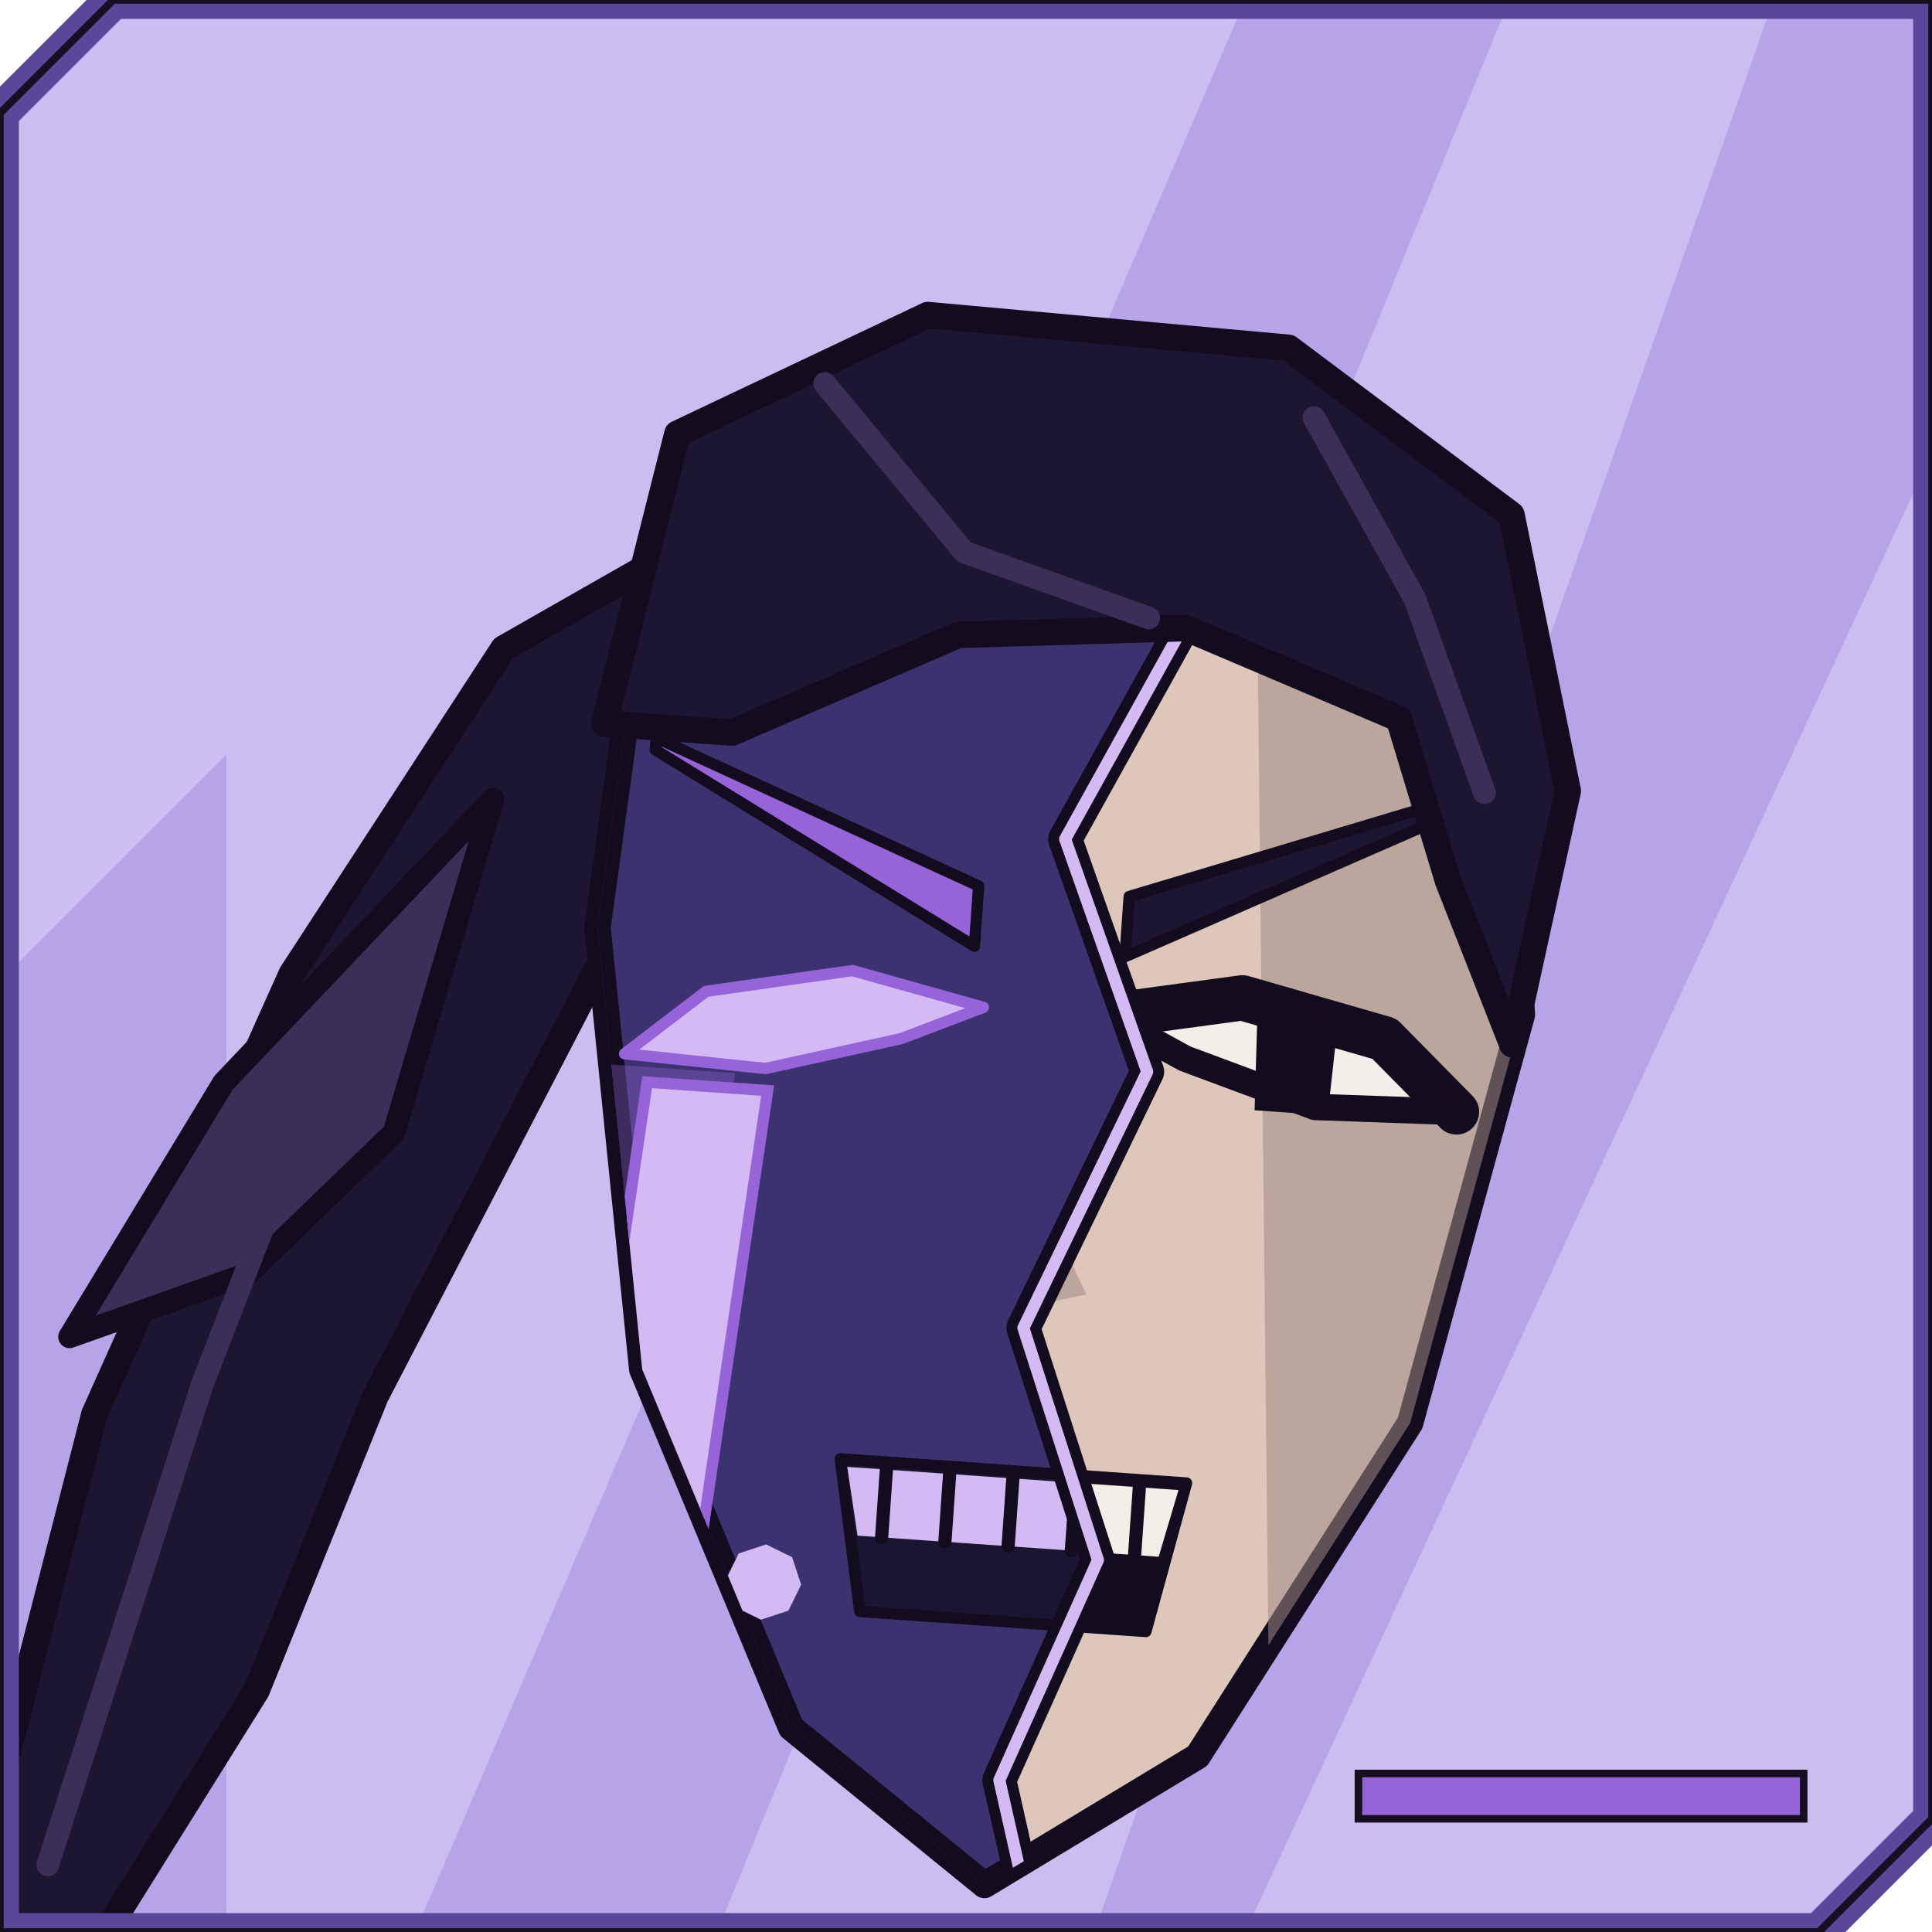
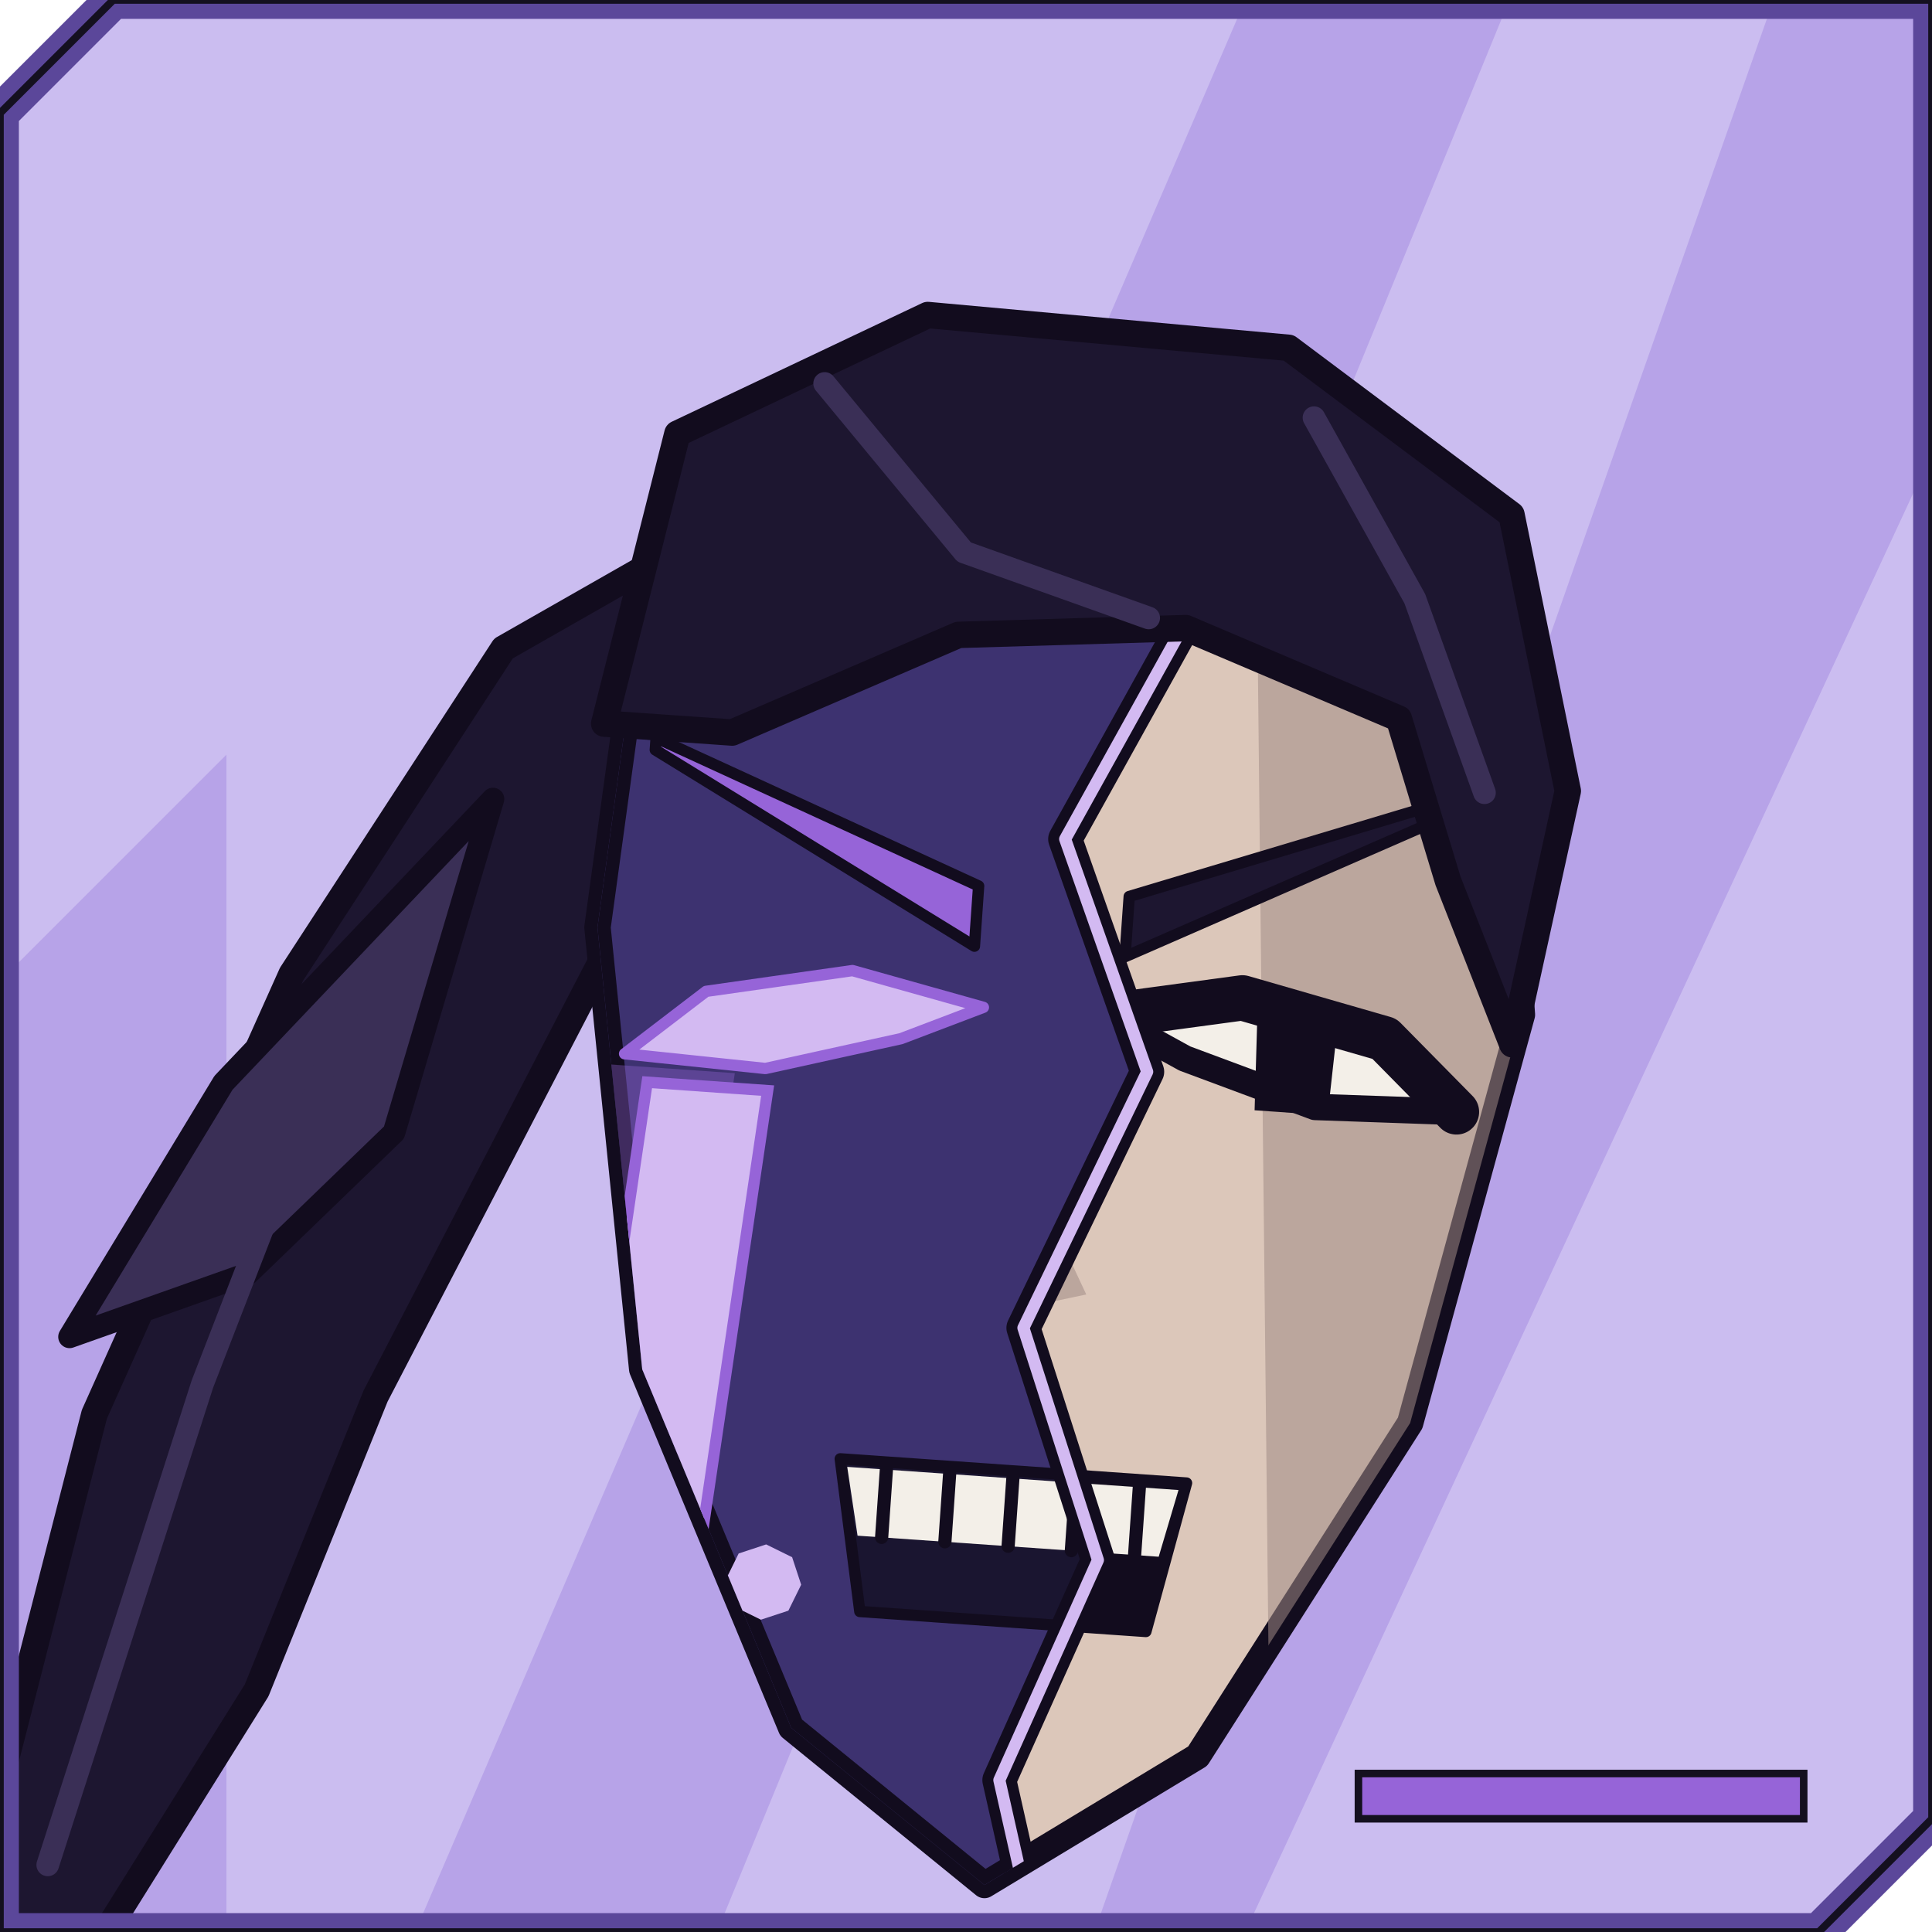
<svg xmlns="http://www.w3.org/2000/svg" width="200" height="200" viewBox="0 0 512 512">
  <defs>
    <clipPath id="fc-q2">
      <polygon points="30,0 512,0 512,482 482,512 0,512 0,30" />
    </clipPath>
  </defs>
  <g clip-path="url(#fc-q2)">
    <rect width="512" height="512" fill="#cbbdf0" />
    <polygon points="330,0 400,0 190,512 110,512" fill="#b7a3e8" />
    <polygon points="470,0 512,0 512,120 330,512 290,512" fill="#b7a3e8" />
    <polygon points="0,260 60,200 60,512 0,512" fill="#b7a3e8" />
    <g transform="translate(274.0 312.0) rotate(4) scale(1.0)">
      <polygon points="-90.0,-170.0 -150.0,-130.0 -200.0,-40.0 -244.0,80.0 -266.0,200.0 -282.0,300.0 -230.0,214.0 -196.0,150.0 -170.0,70.0 -118.0,-50.0" fill="#1d1630" stroke="#120c1e" stroke-width="7" stroke-linejoin="round" />
      <polygon points="-150.0,-90.0 -216.0,-10.0 -252.0,60.0 -206.0,40.0 -170.0,0.0" fill="#3a2f56" stroke="#120c1e" stroke-width="6" stroke-linejoin="round" />
      <polyline points="-182.0,-40.0 -216.0,70.0 -248.0,200.0" fill="none" stroke="#3a2f56" stroke-width="6" stroke-linecap="round" stroke-linejoin="round" />
      <polygon points="-120.0,-58.0 -114.0,-148.0 -56.0,-198.0 42.0,-204.0 112.0,-150.0 126.0,-52.0 104.0,58.0 54.0,150.0 0.0,188.0 -54.0,150.0 -100.0,58.0" fill="#dcc7ba" stroke="#120c1e" stroke-width="7" stroke-linejoin="round" />
      <clipPath id="sh-q2">
        <polygon points="40,-260 300,-260 300,260 82,260" />
      </clipPath>
      <g clip-path="url(#sh-q2)">
        <polygon points="-120.0,-58.0 -114.0,-148.0 -56.0,-198.0 42.0,-204.0 112.0,-150.0 126.0,-52.0 104.0,58.0 54.0,150.0 0.0,188.0 -54.0,150.0 -100.0,58.0" fill="#a08a85" opacity="0.55" />
      </g>
      <polygon points="-4.0,-6.0 16.0,30.0 -12.0,38.0" fill="#a08a85" opacity="0.55" />
      <polygon points="-16.5,-44.0 -51.8,-51.3 -90.1,-43.1 -110.5,-25.1 -73.0,-23.8 -37.7,-34.2" fill="#f3efe8" stroke="#120c1e" stroke-width="7" stroke-linejoin="round" />
      <polygon points="-68.0,-48.8 -46.4,-48.8 -47.5,-21.8 -66.9,-21.8" fill="#120c1e" />
      <polyline points="-16.5,-44.0 -51.8,-51.3 -90.1,-43.1 -110.5,-25.1" fill="none" stroke="#120c1e" stroke-width="12" stroke-linecap="round" stroke-linejoin="round" />
      <polygon points="16.5,-44.0 51.8,-51.3 90.1,-43.1 110.5,-25.1 73.0,-23.8 37.7,-34.2" fill="#f3efe8" stroke="#120c1e" stroke-width="7" stroke-linejoin="round" />
      <polygon points="56.0,-48.8 77.6,-48.8 76.5,-21.8 57.1,-21.8" fill="#120c1e" />
      <polyline points="16.5,-44.0 51.8,-51.3 90.1,-43.1 110.5,-25.1" fill="none" stroke="#120c1e" stroke-width="12" stroke-linecap="round" stroke-linejoin="round" />
      <polygon points="-20.0,-76.0 -108.0,-109.2 -108.0,-106.0 -20.0,-60.0" fill="#1d1630" stroke="#120c1e" stroke-width="3" stroke-linejoin="round" />
      <polygon points="20.0,-76.0 108.0,-109.2 108.0,-106.0 20.0,-60.0" fill="#1d1630" stroke="#120c1e" stroke-width="3" stroke-linejoin="round" />
      <polygon points="-46.0,78.0 46.0,78.0 38.0,118.0 -38.0,118.0" fill="#120c1e" stroke="#120c1e" stroke-width="3" stroke-linejoin="round" />
      <polygon points="-44.0,80.0 44.0,80.0 40.0,98.0 -40.0,98.0" fill="#f3efe8" />
      <polyline points="-33.6,80.0 -33.6,98.0" fill="none" stroke="#120c1e" stroke-width="3.5" stroke-linecap="round" stroke-linejoin="round" />
      <polyline points="-16.8,80.0 -16.8,98.0" fill="none" stroke="#120c1e" stroke-width="3.5" stroke-linecap="round" stroke-linejoin="round" />
      <polyline points="0.0,80.0 0.0,98.0" fill="none" stroke="#120c1e" stroke-width="3.5" stroke-linecap="round" stroke-linejoin="round" />
      <polyline points="16.8,80.0 16.8,98.0" fill="none" stroke="#120c1e" stroke-width="3.5" stroke-linecap="round" stroke-linejoin="round" />
      <polyline points="33.6,80.0 33.6,98.0" fill="none" stroke="#120c1e" stroke-width="3.5" stroke-linecap="round" stroke-linejoin="round" />
      <clipPath id="m-q2">
        <polygon points="10.0,-300.0 26.0,-250.0 4.0,-200.0 30.0,-150.0 2.0,-90.0 28.0,-30.0 0.0,40.0 24.0,100.0 2.0,160.0 20.0,220.0 -300.0,300.0 -300.0,-300.0" />
      </clipPath>
      <clipPath id="hc-q2">
        <polygon points="-120.0,-58.0 -114.0,-148.0 -56.0,-198.0 42.0,-204.0 112.0,-150.0 126.0,-52.0 104.0,58.0 54.0,150.0 0.0,188.0 -54.0,150.0 -100.0,58.0" />
      </clipPath>
      <g clip-path="url(#hc-q2)">
        <g clip-path="url(#m-q2)">
          <polygon points="-120.0,-58.0 -114.0,-148.0 -56.0,-198.0 42.0,-204.0 112.0,-150.0 126.0,-52.0 104.0,58.0 54.0,150.0 0.0,188.0 -54.0,150.0 -100.0,58.0" fill="#3d3270" stroke="#120c1e" stroke-width="7" />
          <clipPath id="sh-q2m">
            <polygon points="40,-260 300,-260 300,260 82,260" />
          </clipPath>
          <g clip-path="url(#sh-q2m)">
            <polygon points="-120.0,-58.0 -114.0,-148.0 -56.0,-198.0 42.0,-204.0 112.0,-150.0 126.0,-52.0 104.0,58.0 54.0,150.0 0.0,188.0 -54.0,150.0 -100.0,58.0" fill="#1a1530" opacity="0.55" />
          </g>
          <polygon points="-16.5,-44.0 -51.8,-51.3 -90.1,-43.1 -110.5,-25.1 -73.0,-23.8 -37.7,-34.2" fill="#d3baf2" stroke="#9664d8" stroke-width="3" stroke-linejoin="round" />
          <polygon points="-20.0,-76.0 -108.0,-109.2 -108.0,-106.0 -20.0,-60.0" fill="#9664d8" stroke="#120c1e" stroke-width="3" stroke-linejoin="round" />
          <polygon points="-46.0,78.0 46.0,78.0 38.0,118.0 -38.0,118.0" fill="#1a1530" stroke="#120c1e" stroke-width="3" stroke-linejoin="round" />
-           <polygon points="-44.0,80.0 44.0,80.0 40.0,98.0 -40.0,98.0" fill="#d3baf2" />
+           <polygon points="-44.0,80.0 44.0,80.0 40.0,98.0 -40.0,98.0" fill="#f3efe8" />
          <polyline points="-33.6,80.0 -33.6,98.0" fill="none" stroke="#120c1e" stroke-width="3.5" stroke-linecap="round" stroke-linejoin="round" />
          <polyline points="-16.8,80.0 -16.8,98.0" fill="none" stroke="#120c1e" stroke-width="3.5" stroke-linecap="round" stroke-linejoin="round" />
          <polyline points="0.0,80.0 0.0,98.0" fill="none" stroke="#120c1e" stroke-width="3.5" stroke-linecap="round" stroke-linejoin="round" />
          <polyline points="16.8,80.0 16.8,98.0" fill="none" stroke="#120c1e" stroke-width="3.5" stroke-linecap="round" stroke-linejoin="round" />
          <polyline points="33.6,80.0 33.6,98.0" fill="none" stroke="#120c1e" stroke-width="3.5" stroke-linecap="round" stroke-linejoin="round" />
          <polygon points="-108.0,-22.0 -70.0,-22.0 -80.0,116.0 -120.0,116.0" fill="#9664d8" opacity="0.35" transform="translate(-4 0) scale(1.1 1)" />
          <polygon points="-104.0,-18.0 -72.0,-18.0 -82.0,112.0 -114.0,112.0" fill="#d3baf2" stroke="#9664d8" stroke-width="3" />
          <polygon points="-54.0,112.0 -56.9,119.1 -64.0,122.0 -71.1,119.1 -74.0,112.0 -71.1,104.9 -64.0,102.0 -56.9,104.9" fill="#d3baf2" />
        </g>
        <polyline points="10.0,-300.0 26.0,-250.0 4.0,-200.0 30.0,-150.0 2.0,-90.0 28.0,-30.0 0.0,40.0 24.0,100.0 2.0,160.0 20.0,220.0" fill="none" stroke="#120c1e" stroke-width="9" stroke-linecap="round" stroke-linejoin="round" />
        <polyline points="10.0,-300.0 26.0,-250.0 4.0,-200.0 30.0,-150.0 2.0,-90.0 28.0,-30.0 0.0,40.0 24.0,100.0 2.0,160.0 20.0,220.0" fill="none" stroke="#d3baf2" stroke-width="3.2" stroke-linecap="round" stroke-linejoin="round" />
      </g>
      <polygon points="-122.0,-112.0 -108.0,-190.0 -44.0,-226.0 52.0,-224.0 114.0,-184.0 134.0,-112.0 124.0,-44.0 104.0,-86.0 88.0,-128.0 30.0,-148.0 -30.0,-142.0 -88.0,-112.0" fill="#1d1630" stroke="#120c1e" stroke-width="7" stroke-linejoin="round" />
      <polyline points="-70.0,-206.0 -30.0,-164.0 20.0,-150.0" fill="none" stroke="#3a2f56" stroke-width="6" stroke-linecap="round" stroke-linejoin="round" />
      <polyline points="60.0,-206.0 90.0,-160.0 112.0,-110.0" fill="none" stroke="#3a2f56" stroke-width="6" stroke-linecap="round" stroke-linejoin="round" />
    </g>
  </g>
  <polygon points="30,0 512,0 512,482 482,512 0,512 0,30" fill="none" stroke="#5b479a" stroke-width="10" stroke-linejoin="miter" />
  <polygon points="30,0 512,0 512,482 482,512 0,512 0,30" fill="none" stroke="#14101f" stroke-width="2" />
  <rect x="360" y="470" width="118" height="12" fill="#9664d8" stroke="#14101f" stroke-width="2" />
</svg>
